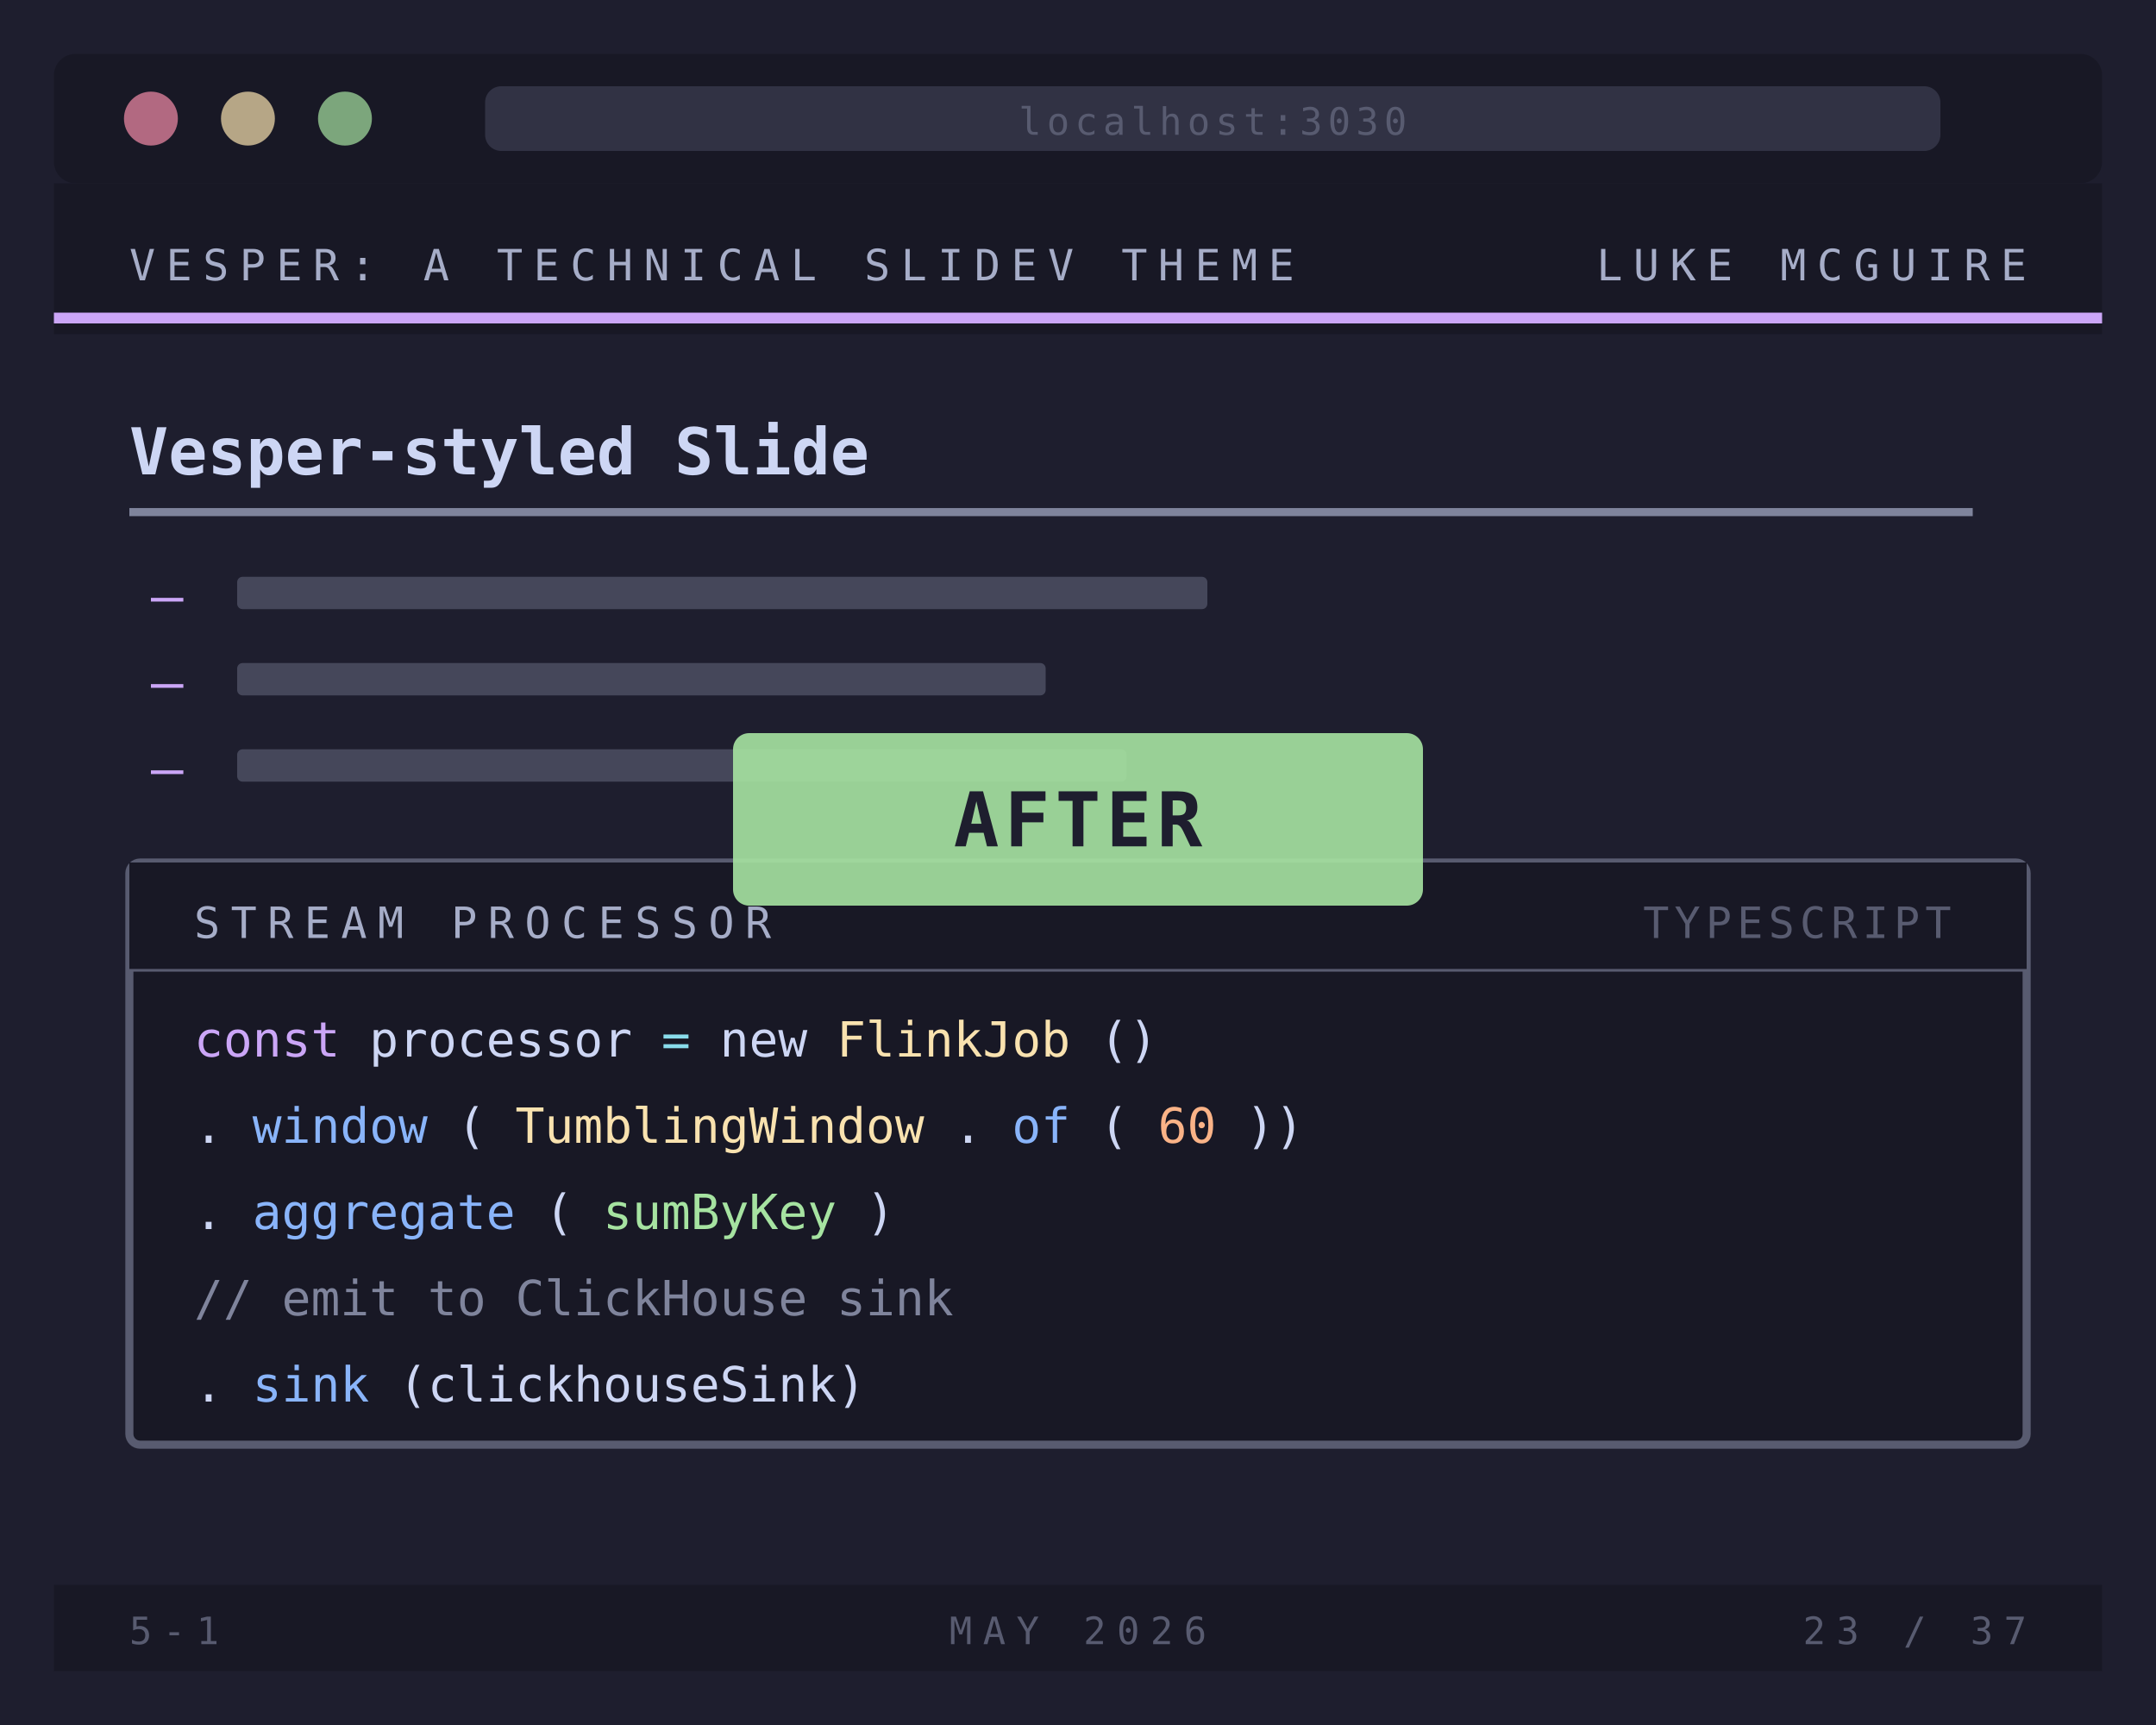
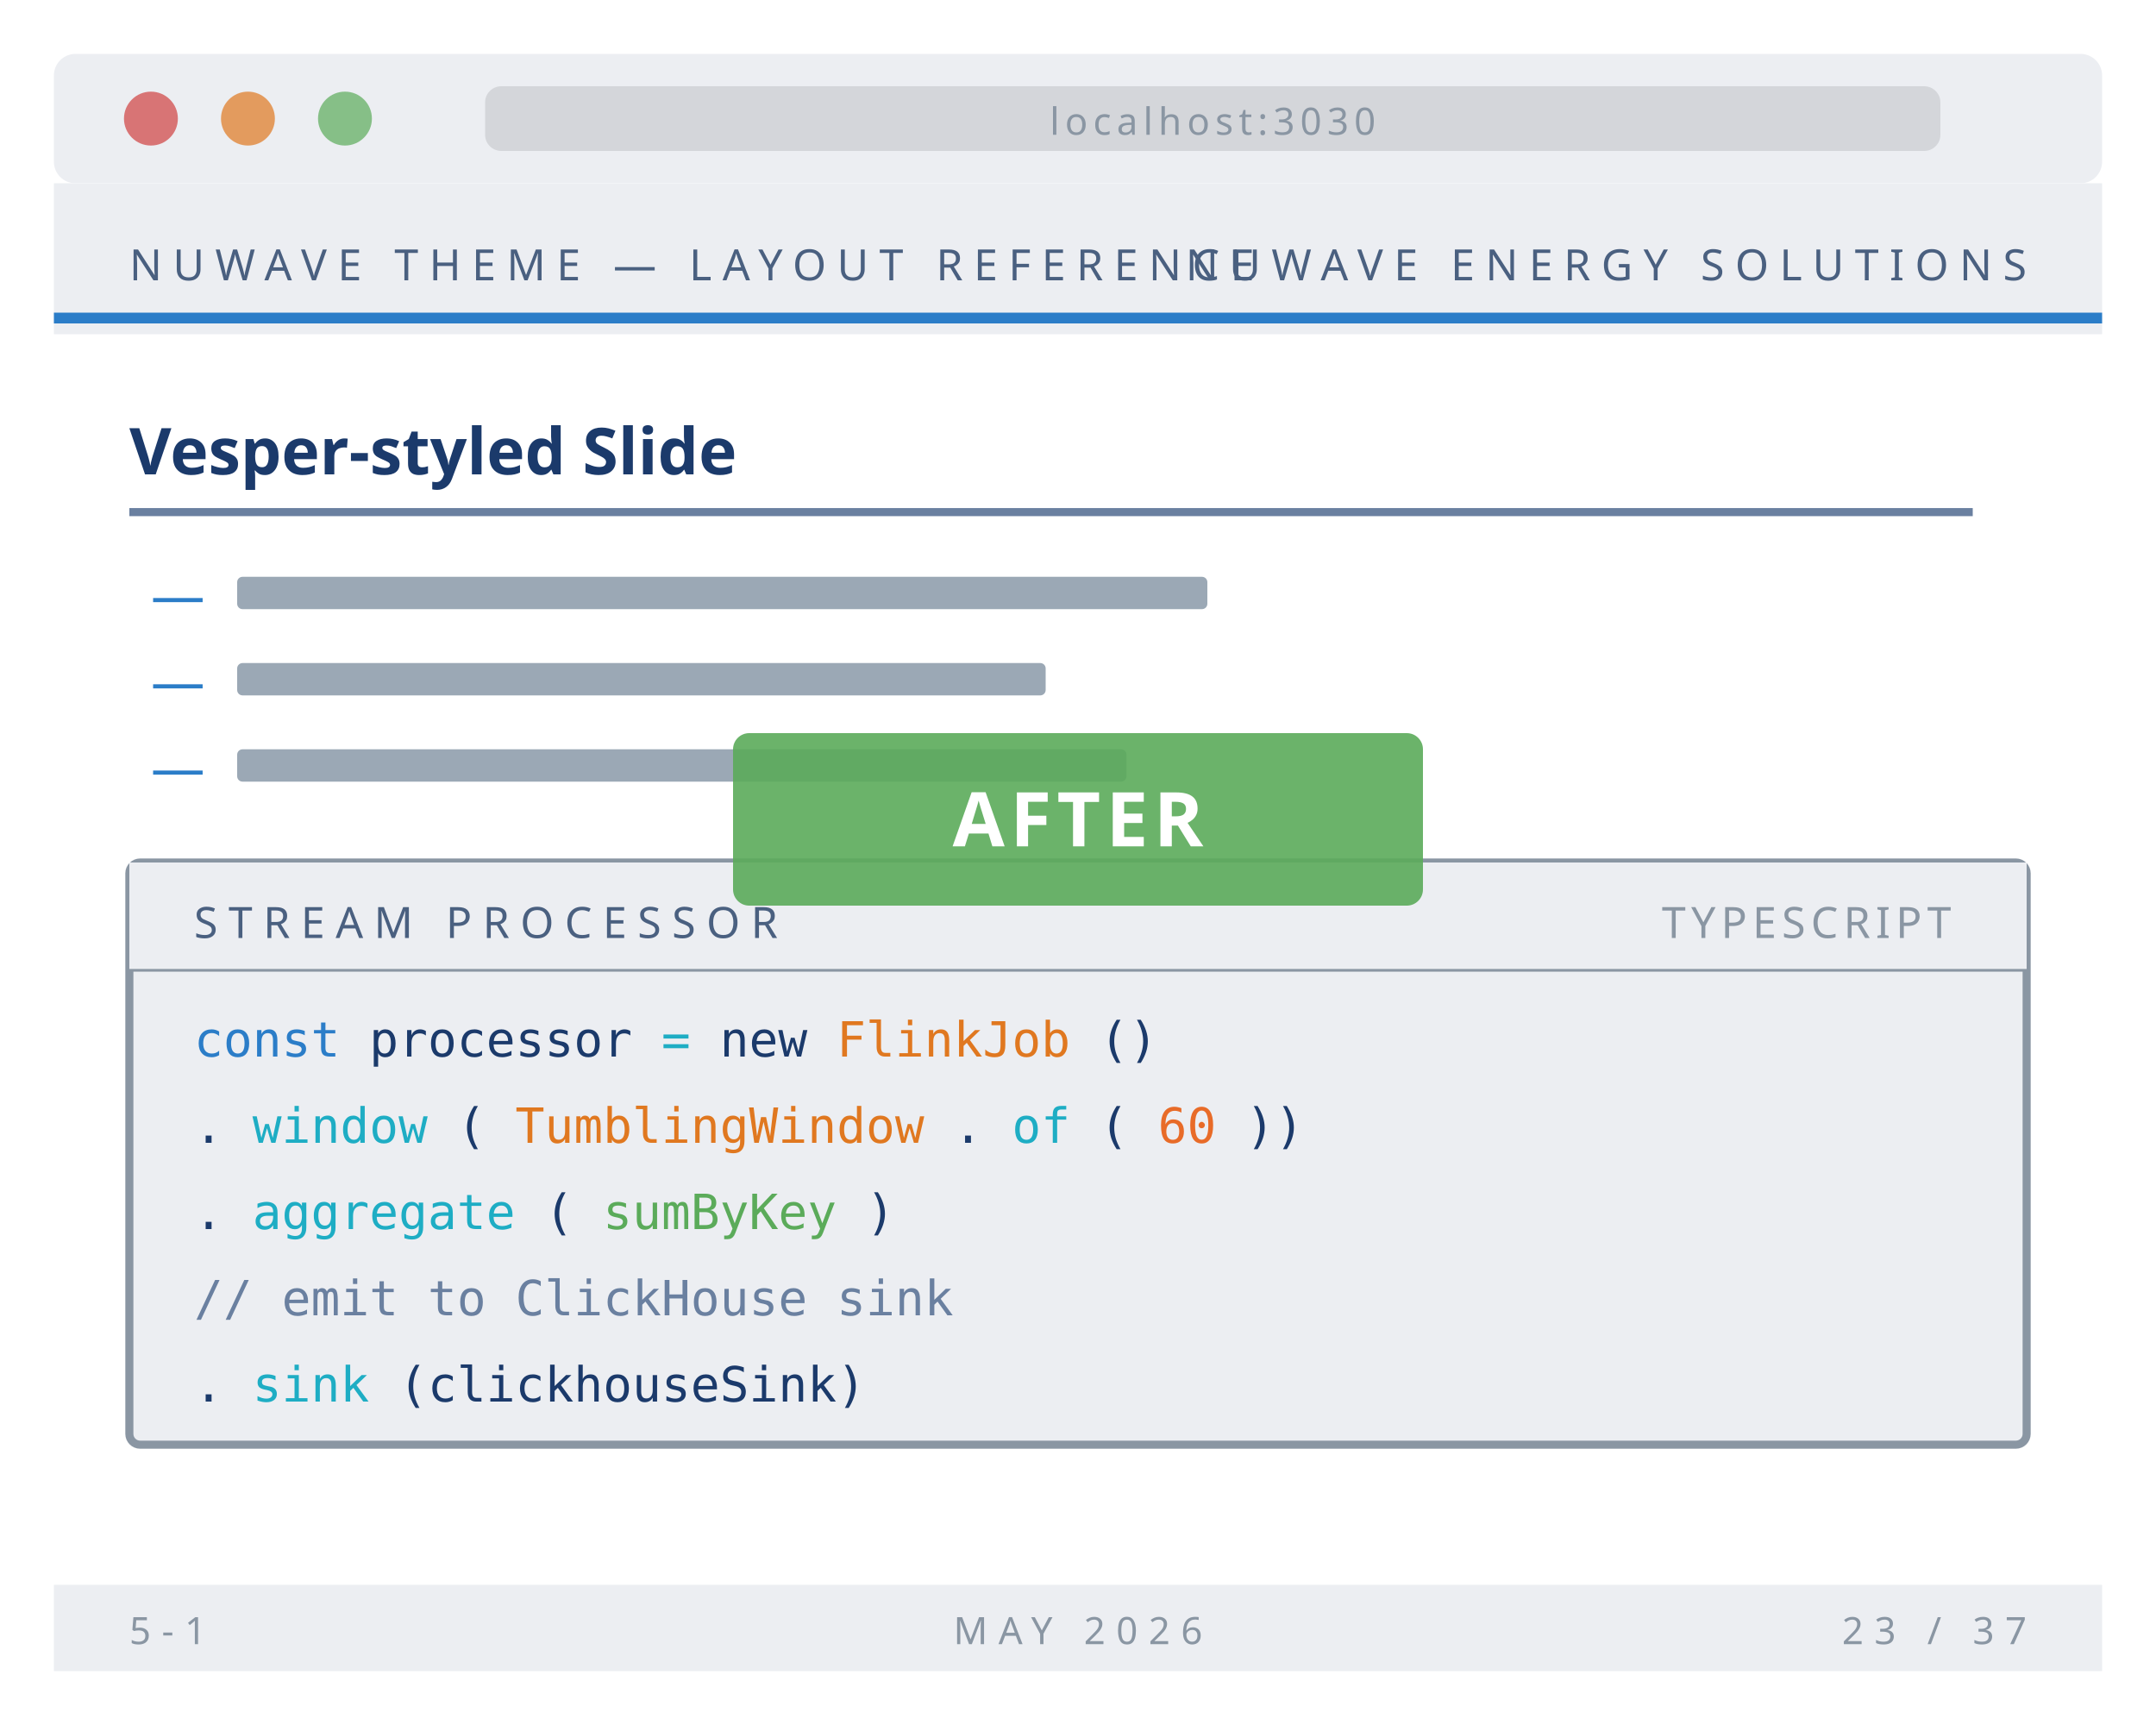
- <svg xmlns="http://www.w3.org/2000/svg" viewBox="0 0 400 320" font-family="'IBM Plex Sans', monospace, sans-serif">
-   <rect width="400" height="320" fill="#1e1e2e" />
-   <rect x="10" y="10" width="380" height="24" rx="4" fill="#181825" />
-   <circle cx="28" cy="22" r="5" fill="#f38ba8" opacity="0.7" />
-   <circle cx="46" cy="22" r="5" fill="#f9e2af" opacity="0.7" />
-   <circle cx="64" cy="22" r="5" fill="#a6e3a1" opacity="0.7" />
-   <rect x="90" y="16" width="270" height="12" rx="3" fill="#313244" />
-   <text x="225" y="25" text-anchor="middle" fill="#585b70" font-size="7" letter-spacing="1">localhost:3030</text>
-   <rect x="10" y="34" width="380" height="276" fill="#1e1e2e" />
-   <rect x="10" y="34" width="380" height="28" fill="#181825" stroke-bottom="#7f849c" />
-   <line x1="10" y1="59" x2="390" y2="59" stroke="#cba6f7" stroke-width="2" />
-   <text x="24" y="52" fill="#a6adc8" font-size="8" letter-spacing="2">VESPER: A TECHNICAL SLIDEV THEME</text>
-   <text x="376" y="52" text-anchor="end" fill="#a6adc8" font-size="8" letter-spacing="2">LUKE MCGUIRE</text>
-   <text x="24" y="88" fill="#cdd6f4" font-size="12" font-weight="700">Vesper-styled Slide</text>
-   <line x1="24" y1="95" x2="366" y2="95" stroke="#7f849c" stroke-width="1.5" />
-   <text x="28" y="114" fill="#cba6f7" font-size="10">—</text>
-   <rect x="44" y="107" width="180" height="6" rx="1" fill="#45475a" />
-   <text x="28" y="130" fill="#cba6f7" font-size="10">—</text>
-   <rect x="44" y="123" width="150" height="6" rx="1" fill="#45475a" />
-   <text x="28" y="146" fill="#cba6f7" font-size="10">—</text>
-   <rect x="44" y="139" width="165" height="6" rx="1" fill="#45475a" />
-   <rect x="24" y="160" width="352" height="108" rx="2" fill="#181825" stroke="#585b70" stroke-width="1.5" />
-   <rect x="24" y="160" width="352" height="20" rx="2" fill="#181825" stroke-bottom="none" />
-   <rect x="24" y="160" width="352" height="20" fill="#181825" />
-   <line x1="24" y1="180" x2="376" y2="180" stroke="#585b70" stroke-width="0.5" />
-   <text x="36" y="174" fill="#a6adc8" font-size="8" letter-spacing="2">STREAM PROCESSOR</text>
-   <text x="362" y="174" text-anchor="end" fill="#585b70" font-size="8" letter-spacing="1">TYPESCRIPT</text>
+ <svg xmlns="http://www.w3.org/2000/svg" viewBox="0 0 400 320" font-family="'Source Sans 3', sans-serif">
+   <rect width="400" height="320" fill="#FFFFFF" />
+   <rect x="10" y="10" width="380" height="24" rx="4" fill="#ECEEF2" />
+   <circle cx="28" cy="22" r="5" fill="#D04040" opacity="0.7" />
+   <circle cx="46" cy="22" r="5" fill="#E07820" opacity="0.7" />
+   <circle cx="64" cy="22" r="5" fill="#5BAB5A" opacity="0.7" />
+   <rect x="90" y="16" width="270" height="12" rx="3" fill="#D4D6DA" />
+   <text x="225" y="25" text-anchor="middle" fill="#8A96A3" font-size="7" letter-spacing="1">localhost:3030</text>
+   <rect x="10" y="34" width="380" height="276" fill="#FFFFFF" />
+   <rect x="10" y="34" width="380" height="28" fill="#ECEEF2" stroke-bottom="#6A80A0" />
+   <line x1="10" y1="59" x2="390" y2="59" stroke="#2B7DC8" stroke-width="2" />
+   <text x="24" y="52" fill="#4A6080" font-size="8" letter-spacing="2">NUWAVE THEME — LAYOUT REFERENCE</text>
+   <text x="376" y="52" text-anchor="end" fill="#4A6080" font-size="8" letter-spacing="2">NUWAVE ENERGY SOLUTIONS</text>
+   <text x="24" y="88" fill="#1B3A6B" font-size="12" font-weight="700">Vesper-styled Slide</text>
+   <line x1="24" y1="95" x2="366" y2="95" stroke="#6A80A0" stroke-width="1.5" />
+   <text x="28" y="114" fill="#2B7DC8" font-size="10">—</text>
+   <rect x="44" y="107" width="180" height="6" rx="1" fill="#9BA8B5" />
+   <text x="28" y="130" fill="#2B7DC8" font-size="10">—</text>
+   <rect x="44" y="123" width="150" height="6" rx="1" fill="#9BA8B5" />
+   <text x="28" y="146" fill="#2B7DC8" font-size="10">—</text>
+   <rect x="44" y="139" width="165" height="6" rx="1" fill="#9BA8B5" />
+   <rect x="24" y="160" width="352" height="108" rx="2" fill="#ECEEF2" stroke="#8A96A3" stroke-width="1.5" />
+   <rect x="24" y="160" width="352" height="20" rx="2" fill="#ECEEF2" stroke-bottom="none" />
+   <rect x="24" y="160" width="352" height="20" fill="#ECEEF2" />
+   <line x1="24" y1="180" x2="376" y2="180" stroke="#8A96A3" stroke-width="0.5" />
+   <text x="36" y="174" fill="#4A6080" font-size="8" letter-spacing="2">STREAM PROCESSOR</text>
+   <text x="362" y="174" text-anchor="end" fill="#8A96A3" font-size="8" letter-spacing="1">TYPESCRIPT</text>
  <text x="36" y="196" font-family="monospace" font-size="9">
-     <tspan fill="#cba6f7">const</tspan>
-     <tspan fill="#cdd6f4"> processor </tspan>
-     <tspan fill="#89dceb">=</tspan>
-     <tspan fill="#cdd6f4"> new </tspan>
-     <tspan fill="#f9e2af">FlinkJob</tspan>
-     <tspan fill="#cdd6f4">()</tspan>
+     <tspan fill="#2B7DC8">const</tspan>
+     <tspan fill="#1B3A6B"> processor </tspan>
+     <tspan fill="#1EADC4">=</tspan>
+     <tspan fill="#1B3A6B"> new </tspan>
+     <tspan fill="#E07820">FlinkJob</tspan>
+     <tspan fill="#1B3A6B">()</tspan>
  </text>
  <text x="36" y="212" font-family="monospace" font-size="9">
-     <tspan fill="#cdd6f4">  .</tspan>
-     <tspan fill="#89b4fa">window</tspan>
-     <tspan fill="#cdd6f4">(</tspan>
-     <tspan fill="#f9e2af">TumblingWindow</tspan>
-     <tspan fill="#cdd6f4">.</tspan>
-     <tspan fill="#89b4fa">of</tspan>
-     <tspan fill="#cdd6f4">(</tspan>
-     <tspan fill="#fab387">60</tspan>
-     <tspan fill="#cdd6f4">))</tspan>
+     <tspan fill="#1B3A6B">  .</tspan>
+     <tspan fill="#1EADC4">window</tspan>
+     <tspan fill="#1B3A6B">(</tspan>
+     <tspan fill="#E07820">TumblingWindow</tspan>
+     <tspan fill="#1B3A6B">.</tspan>
+     <tspan fill="#1EADC4">of</tspan>
+     <tspan fill="#1B3A6B">(</tspan>
+     <tspan fill="#E86B28">60</tspan>
+     <tspan fill="#1B3A6B">))</tspan>
  </text>
  <text x="36" y="228" font-family="monospace" font-size="9">
-     <tspan fill="#cdd6f4">  .</tspan>
-     <tspan fill="#89b4fa">aggregate</tspan>
-     <tspan fill="#cdd6f4">(</tspan>
-     <tspan fill="#a6e3a1">sumByKey</tspan>
-     <tspan fill="#cdd6f4">)</tspan>
+     <tspan fill="#1B3A6B">  .</tspan>
+     <tspan fill="#1EADC4">aggregate</tspan>
+     <tspan fill="#1B3A6B">(</tspan>
+     <tspan fill="#5BAB5A">sumByKey</tspan>
+     <tspan fill="#1B3A6B">)</tspan>
  </text>
  <text x="36" y="244" font-family="monospace" font-size="9">
-     <tspan fill="#7f849c">  // emit to ClickHouse sink</tspan>
+     <tspan fill="#6A80A0">  // emit to ClickHouse sink</tspan>
  </text>
  <text x="36" y="260" font-family="monospace" font-size="9">
-     <tspan fill="#cdd6f4">  .</tspan>
-     <tspan fill="#89b4fa">sink</tspan>
-     <tspan fill="#cdd6f4">(clickhouseSink)</tspan>
+     <tspan fill="#1B3A6B">  .</tspan>
+     <tspan fill="#1EADC4">sink</tspan>
+     <tspan fill="#1B3A6B">(clickhouseSink)</tspan>
  </text>
-   <rect x="10" y="294" width="380" height="16" fill="#181825" />
-   <text x="24" y="305" fill="#585b70" font-size="7" letter-spacing="2">5-1</text>
-   <text x="200" y="305" text-anchor="middle" fill="#585b70" font-size="7" letter-spacing="2">MAY 2026</text>
-   <text x="376" y="305" text-anchor="end" fill="#585b70" font-size="7" letter-spacing="2">23 / 37</text>
-   <rect x="136" y="136" width="128" height="32" rx="3" fill="#a6e3a1" opacity="0.9" />
-   <text x="200" y="157" text-anchor="middle" fill="#1e1e2e" font-size="14" font-weight="700" letter-spacing="1">AFTER</text>
+   <rect x="10" y="294" width="380" height="16" fill="#ECEEF2" />
+   <text x="24" y="305" fill="#8A96A3" font-size="7" letter-spacing="2">5-1</text>
+   <text x="200" y="305" text-anchor="middle" fill="#8A96A3" font-size="7" letter-spacing="2">MAY 2026</text>
+   <text x="376" y="305" text-anchor="end" fill="#8A96A3" font-size="7" letter-spacing="2">23 / 37</text>
+   <rect x="136" y="136" width="128" height="32" rx="3" fill="#5BAB5A" opacity="0.9" />
+   <text x="200" y="157" text-anchor="middle" fill="#FFFFFF" font-size="14" font-weight="700" letter-spacing="1">AFTER</text>
</svg>
